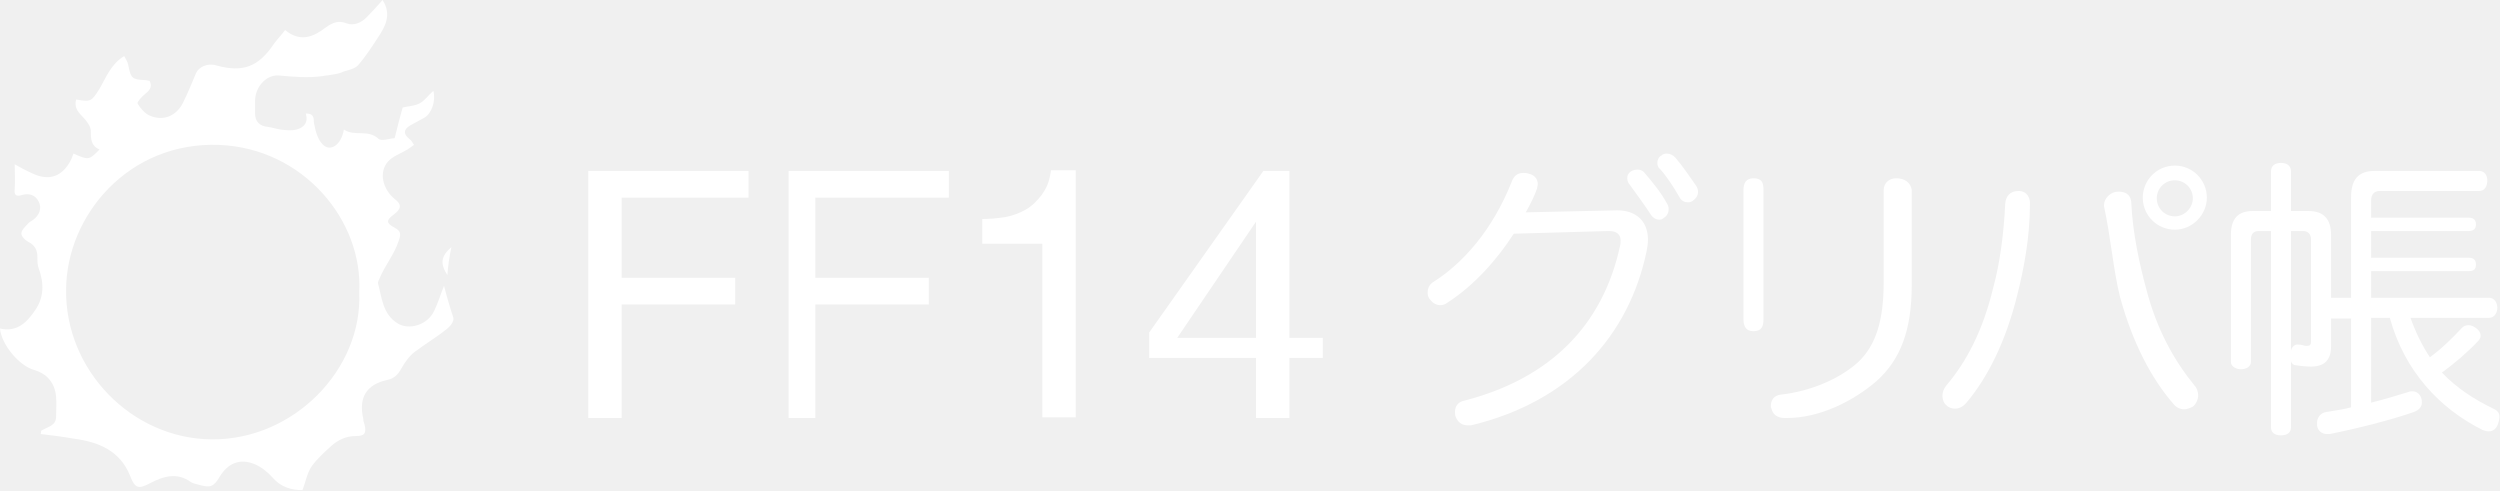
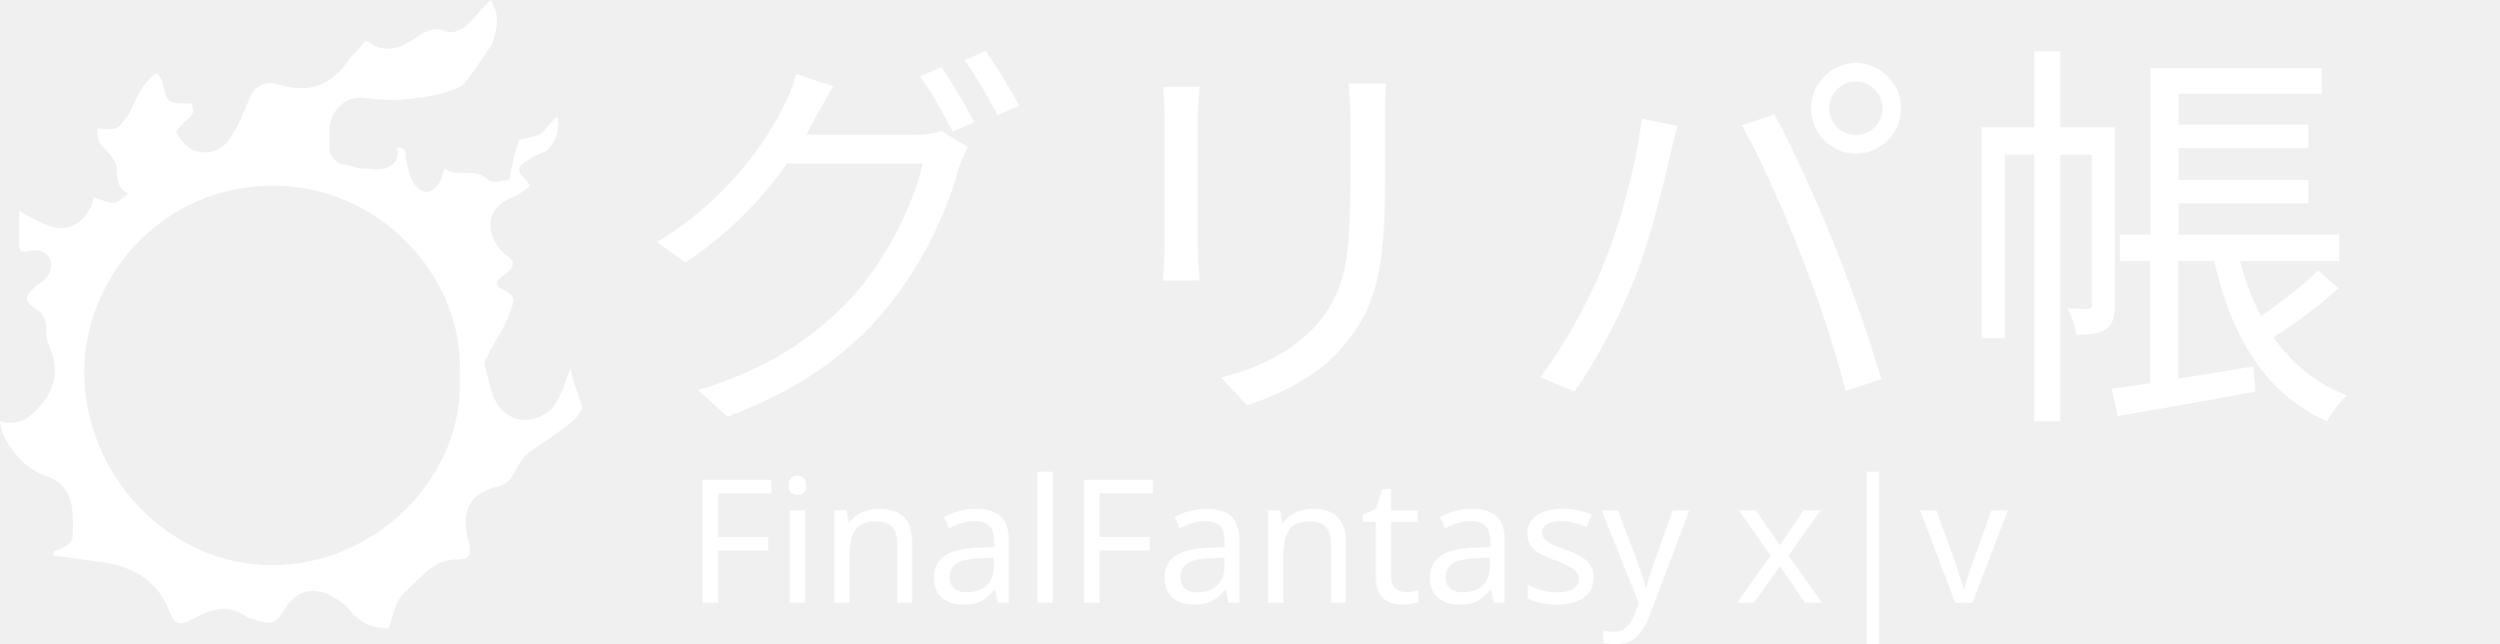
- <svg xmlns="http://www.w3.org/2000/svg" version="1.1" id="レイヤー_1" x="0px" y="0px" viewBox="0 0 374.4 73.4" style="enable-background:new 0 0 374.4 73.4;" xml:space="preserve">
+ <svg xmlns="http://www.w3.org/2000/svg" version="1.1" x="0px" y="0px" viewBox="0 0 130.5 33.6" style="enable-background:new 0 0 130.5 33.6;" xml:space="preserve">
  <style type="text/css">
- 	.st0{fill:#FFFFFF;}
+ 	.st0{display:none;}
+ 	.st1{display:inline;fill:#000615;}
+ 	.st2{display:inline;fill:#001DC2;}
+ 	.st3{fill:#FFFFFF;}
+ 	.st4{font-family:'02UtsukushiMincho';}
+ 	.st5{font-size:21px;}
+ 	.st6{letter-spacing:2;}
+ 	.st7{font-size:9px;}
</style>
-   <g>
-     <path class="st0" d="M250.9,23.6c-0.4-0.4-0.8-0.6-1.3-0.6c-0.3,0-0.6,0.1-0.8,0.3c-0.4,0.2-0.6,0.7-0.6,1.1c0,0.3,0.1,0.7,0.4,0.9   c1,1.1,2.1,2.8,2.9,4.2c0.3,0.6,0.8,0.8,1.3,0.8c0.3,0,0.6-0.1,0.8-0.3c0.4-0.3,0.7-0.7,0.7-1.3c0-0.3-0.1-0.6-0.3-0.9   C253.1,26.5,252,24.9,250.9,23.6z" />
-     <path class="st0" d="M242.2,31.5l-13.7,0.3c0.8-1.4,1.4-2.7,1.7-3.6c0-0.2,0.1-0.4,0.1-0.6c0-0.7-0.4-1.4-1.4-1.6   c-0.3-0.1-0.6-0.1-0.8-0.1c-0.9,0-1.4,0.5-1.7,1.3c-2.9,7.3-7.3,12.2-11.7,15c-0.7,0.4-0.9,1.1-0.9,1.6c0,0.4,0.1,0.8,0.4,1.1   c0.4,0.5,0.9,0.8,1.5,0.8c0.4,0,0.7-0.1,1.1-0.4c3.9-2.5,7.4-6.4,9.9-10.3l14.1-0.4c0.1,0,0.1,0,0.2,0c1.2,0,1.7,0.6,1.7,1.4   c0,0.3,0,0.6-0.1,0.9c-2.6,11.9-10.5,19.8-23.3,23.1c-1,0.2-1.4,0.9-1.4,1.7c0,0.2,0,0.5,0.1,0.7c0.3,0.8,0.9,1.3,1.8,1.3   c0.2,0,0.4,0,0.5,0c15-3.6,23.7-13.6,26.3-26.1c0.1-0.6,0.2-1.1,0.2-1.7C246.8,33.1,245,31.5,242.2,31.5z" />
-     <path class="st0" d="M246.3,25.9c-0.3-0.4-0.7-0.5-1.1-0.5c-0.3,0-0.7,0.1-1,0.3c-0.4,0.3-0.5,0.6-0.5,1c0,0.3,0.1,0.7,0.4,1   c1,1.4,2.2,3,3.1,4.4c0.3,0.5,0.8,0.8,1.3,0.8c0.3,0,0.5-0.1,0.7-0.3c0.4-0.2,0.7-0.7,0.7-1.3c0-0.3-0.1-0.6-0.3-0.9   C248.8,28.9,247.5,27.3,246.3,25.9z" />
-     <path class="st0" d="M284,26.7c-1.1,0-1.9,0.7-1.9,1.8v13.7c0,5.7-1.1,9.5-3.9,12.1c-2.8,2.5-7.1,4.3-11.5,4.8   c-1,0.1-1.5,0.8-1.5,1.7c0,0.2,0,0.2,0.1,0.4c0.2,0.9,0.9,1.4,2,1.4c0.1,0,0.2,0,0.3,0c4.9,0,9.9-2.5,13.4-5.5   c3.7-3.3,5.3-7.8,5.3-14.4V28.4C286.1,27.3,285.2,26.7,284,26.7z" />
-     <path class="st0" d="M262.6,26.7c-1.1,0-1.5,0.7-1.5,1.8v19.3c0,1.1,0.4,1.8,1.5,1.8c1.2,0,1.5-0.7,1.5-1.8V28.4   C264.1,27.3,263.8,26.7,262.6,26.7z" />
-     <path class="st0" d="M302.3,28.6C302.3,28.6,302.2,28.6,302.3,28.6c-1.3,0-1.9,0.8-2,1.9c-0.2,4.4-0.8,9-1.8,12.6   c-1.5,6.3-4,11.1-7,14.6c-0.4,0.5-0.6,1-0.6,1.6c0,0.5,0.2,1.1,0.6,1.4c0.4,0.4,0.9,0.5,1.3,0.5c0.6,0,1.2-0.3,1.7-0.9   c3.2-3.8,5.9-9.2,7.6-16.1c1-3.9,1.9-8.8,1.9-13.4c0,0,0-0.1,0-0.1C304.1,29.7,303.6,28.6,302.3,28.6z" />
-     <path class="st0" d="M325.7,24.8c-2.7,0-4.8,2.2-4.8,4.8c0,2.7,2.2,4.8,4.8,4.8s4.8-2.2,4.8-4.8C330.5,27,328.4,24.8,325.7,24.8z    M325.7,32.4c-1.5,0-2.7-1.2-2.7-2.7c0-1.5,1.2-2.7,2.7-2.7s2.7,1.2,2.7,2.7C328.4,31.1,327.2,32.4,325.7,32.4z" />
-     <path class="st0" d="M321.4,43.2c-1-3.7-2-8.3-2.2-12.6c0-1.2-0.6-1.9-1.9-1.9c0,0-0.1,0-0.1,0c-1.1,0-2.1,1-2.1,2   c0,0.1,0,0.1,0,0.2c1,4.6,1.4,9.6,2.4,13.6c1.9,6.9,4.7,12.2,8,16c0.4,0.5,1,0.8,1.6,0.8c0.4,0,0.9-0.2,1.3-0.4   c0.5-0.4,0.8-1.1,0.8-1.7c0-0.5-0.2-1.1-0.5-1.4C325.6,54,323,49.4,321.4,43.2z" />
-     <path class="st0" d="M373.4,61.2c-2.9-1.4-5.5-3.1-7.7-5.4c1.8-1.3,3.9-3.1,5.4-4.7c0.2-0.2,0.4-0.5,0.4-0.8c0-0.4-0.2-0.8-0.6-1.1   c-0.4-0.3-0.8-0.5-1.2-0.5c-0.4,0-0.7,0.1-1,0.4c-1.3,1.4-3.1,3.2-4.8,4.4c-1.2-1.8-2.2-3.9-2.9-5.9h11.8c0.7,0,1.2-0.7,1.2-1.5   c0-0.7-0.4-1.5-1.2-1.5h-17.7v-4h14.6c0.7,0,1.1-0.2,1.1-1c0-0.7-0.4-1-1.1-1h-14.6v-4h14.6c0.7,0,1.1-0.3,1.1-1s-0.4-1-1.1-1   h-14.6V30c0-0.8,0.4-1.4,1.3-1.4h14.9c0.8,0,1.2-0.7,1.2-1.6c0-0.7-0.4-1.4-1.2-1.4h-15.7c-2.5,0-3.5,1.4-3.5,3.9v15.1h-3v-9.4   c0-2.5-1.2-3.6-3.4-3.6h-2.6v-5.9c0-0.8-0.5-1.3-1.5-1.3c-0.9,0-1.5,0.4-1.5,1.3v5.9h-2.7c-2.2,0-3.3,1.1-3.3,3.6v19   c0,0.7,0.8,1.1,1.5,1.1c0.8,0,1.5-0.4,1.5-1.1V35.9c0-0.9,0.4-1.3,1.2-1.3h1.8V64c0,0.8,0.6,1.2,1.5,1.2c0.9,0,1.5-0.4,1.5-1.2V54   c0,0.4,0.4,0.7,0.7,0.7c0.6,0.1,1.6,0.2,2.3,0.2c1.9,0,3-0.9,3-3v-4.2h3v13.3c-1,0.3-2.6,0.5-3.7,0.7c-0.9,0.1-1.4,0.9-1.4,1.6   c0,0.1,0,0.3,0,0.4c0.1,0.8,0.7,1.3,1.5,1.3c0.1,0,0.3,0,0.4,0c4-0.8,9.2-2.1,12.6-3.3c0.8-0.3,1.2-0.8,1.2-1.4   c0-0.2,0-0.4-0.1-0.7c-0.2-0.6-0.7-1-1.3-1c-0.2,0-0.4,0-0.6,0.1c-1.6,0.5-3.6,1.1-5.6,1.6V47.6h2.8c2.2,8,7.5,13.6,13.9,16.8   c0.3,0.1,0.6,0.2,0.9,0.2c0.6,0,1.1-0.3,1.4-1.1c0.1-0.3,0.2-0.7,0.2-0.9C374.4,62,374.1,61.5,373.4,61.2z M346.1,51.1   c0,0.6-0.2,0.7-0.7,0.7c-0.4,0-0.6-0.2-1.3-0.2c0,0-0.1,0-0.1,0c-0.4,0-0.9,0.5-0.9,1v-18h1.8c0.7,0,1.2,0.4,1.2,1.3V51.1z" />
-     <polygon class="st0" points="88.1,62.6 93.1,62.6 93.1,45.6 110.1,45.6 110.1,41.6 93.1,41.6 93.1,29.6 112.1,29.6 112.1,25.6    88.1,25.6  " />
-     <polygon class="st0" points="118.1,62.6 122.1,62.6 122.1,45.6 139.1,45.6 139.1,41.6 122.1,41.6 122.1,29.6 142.1,29.6    142.1,25.6 118.1,25.6  " />
-     <path class="st0" d="M156,29.2c-0.7,0.9-1.5,1.7-2.4,2.2c-0.9,0.5-1.9,0.9-3,1.1c-1.2,0.2-2.5,0.3-3.5,0.3v3.7h9v26h5v-37h-3.7   C157.1,27.6,156.6,28.3,156,29.2z" />
-     <path class="st0" d="M193.1,25.6h-3.9l-17.1,24.2v3.8h16v9h5v-9h5v-3h-5V25.6z M176.3,50.6l11.8-17.4v17.4H176.3z" />
-     <path class="st0" d="M66.5,42.8c-0.5,1.2-0.9,2.6-1.5,3.8c-1,2.1-3.8,2.9-5.5,1.8c-2.2-1.4-2.3-3.8-2.9-6c0-0.2,0.1-0.4,0.2-0.6   c0.8-2,2.2-3.6,2.9-5.7c0.4-1.1,0.3-1.5-0.6-2c-1.3-0.7-1.3-1.1-0.1-2c1.1-0.8,1.2-1.5,0.1-2.3c-1.8-1.5-2.4-4-1-5.6   c0.7-0.8,1.9-1.2,2.9-1.8c0.3-0.2,0.6-0.4,1-0.7c-0.2-0.3-0.4-0.7-0.7-0.9c-0.9-0.7-0.9-1.4,0.1-2c0.7-0.4,1.5-0.8,2.2-1.2   c1-0.6,1.7-2.4,1.3-4c-0.8,0.7-1.3,1.5-2.1,1.9c-0.8,0.4-1.7,0.4-2.5,0.6c-0.4,1.5-0.8,2.9-1.2,4.6c-0.7,0-1.9,0.5-2.4,0.1   c-1.6-1.5-3.6-0.3-5.2-1.4c-0.4,2.4-2.1,3.4-3.2,2.2c-0.8-0.8-1.1-2.2-1.3-3.3C47,17.5,46.9,17,45.8,17c0.4,1.4-0.3,2.1-1.4,2.4   c-0.8,0.2-1.6,0.1-2.4,0c-0.6-0.1-1.2-0.3-1.9-0.4c-1.2-0.1-1.9-0.8-1.9-2c0-0.6,0-1.3,0-1.9c0-2,1.6-3.9,3.5-3.8   c2.2,0.2,4.4,0.4,6.6,0.1c0.4-0.1,0.9-0.1,1.3-0.2c0.7-0.1,1.3-0.2,1.9-0.5c0.7-0.2,1.6-0.4,2.1-0.9C54.9,8.3,55.9,6.7,57,5   c1.2-1.9,1.3-3.4,0.3-5c-0.8,0.9-1.6,1.8-2.4,2.6c-0.8,0.8-1.9,1.3-3,0.9c-1.2-0.5-2.1-0.1-3.1,0.6C47,5.5,45,6.4,42.7,4.5   c-0.6,0.8-1.2,1.4-1.7,2.1c-2.3,3.4-4.6,4.3-8.6,3.2c-1.3-0.4-2.7,0.2-3.1,1.3c-0.6,1.4-1.2,2.9-1.9,4.3c-1,2-3,2.8-5,1.9   c-0.7-0.3-1.4-1.1-1.8-1.8c-0.1-0.2,0.6-1,1.1-1.4c0.6-0.5,1.2-1,0.7-2c-0.2,0-0.4-0.1-0.6-0.1c-2-0.1-2.2-0.2-2.6-2.3   c-0.1-0.5-0.4-0.9-0.6-1.3c-2,1.2-2.7,3.2-3.7,4.9c-1.2,1.9-1.3,2-3.5,1.6c-0.3,1.1,0.2,1.8,0.9,2.5c0.6,0.6,1.3,1.5,1.3,2.2   c0,1.2,0,2.2,1.3,2.8C13.3,24,13.3,24,11,23c-0.1,0.3-0.2,0.5-0.3,0.8c-1.3,2.7-3.4,3.4-6,2.1c-0.9-0.4-1.8-0.9-2.5-1.3   c0,1.3,0.1,2.5,0,3.7c-0.1,0.9,0.2,1.2,1.1,0.9c1.1-0.3,2,0,2.5,1c0.5,1,0.1,2-0.8,2.7c-0.3,0.2-0.7,0.4-0.9,0.7   C3.7,34,3.2,34.5,3.2,35c0,0.4,0.6,1,1,1.2c1,0.5,1.4,1.2,1.4,2.3c0,0.6,0,1.2,0.2,1.7c0.8,2.2,0.8,4.3-0.5,6.2   c-1.2,1.8-2.7,3.4-5.3,2.8c0.2,2.4,2.9,5.6,5.1,6.2c0.7,0.2,1.5,0.6,2,1.1c1.7,1.7,1.3,3.8,1.3,5.9c0,1.4-1.3,1.5-2.2,2.1   c-0.1,0,0,0.1-0.1,0.5c1.7,0.2,3.3,0.4,5,0.7c3.7,0.5,6.9,1.8,8.4,5.6c0.7,1.8,1.2,2,2.9,1.1c2.1-1.1,4.1-1.7,6.2-0.2   c0.3,0.2,0.8,0.3,1.2,0.4c1.7,0.5,2.2,0.3,3.1-1.2c1.2-2,3-2.8,5.2-1.9c1,0.4,2,1.2,2.7,2c1.3,1.5,2.9,1.9,4.5,1.9   c0.5-1.3,0.7-2.6,1.4-3.6c0.8-1.1,1.9-2.1,2.9-3c1-0.9,2.2-1.5,3.7-1.5c1.3,0,1.6-0.4,1.3-1.7c-0.1-0.3-0.2-0.6-0.2-0.9   c-0.7-3.1,0.4-5.1,3.6-5.8c1-0.2,1.6-0.8,2.1-1.7c0.5-0.9,1.2-1.9,2-2.5c1.6-1.2,3.3-2.2,4.9-3.5c0.5-0.4,1-1.1,0.9-1.6   C67.4,46.1,66.9,44.4,66.5,42.8z M31.7,65.8c-12-0.1-22-10.4-21.8-22.5c0.1-11.1,9.4-22.1,22.9-21.6C45.4,22.2,54.4,33,53.8,43.8   C54.3,55.3,44,65.9,31.7,65.8z" />
-     <path class="st0" d="M67.6,37c-1.6,1.4-1.7,2.5-0.6,4.2C67.1,39.7,67.3,38.5,67.6,37z" />
+   <g id="レイヤー_2" class="st0">
+     <rect x="-35.2" y="-24.8" class="st1" width="194.7" height="82.5" />
+   </g>
+   <g id="レイヤー_1">
+     <g id="レイヤー_2_1_" class="st0">
+       <rect x="-44.4" y="-34.9" class="st2" width="253" height="116" />
+     </g>
+     <path class="st3" d="M29.8,19.2c-0.2,0.5-0.4,1.2-0.7,1.7c-0.4,0.9-1.7,1.3-2.5,0.8c-1-0.6-1-1.7-1.3-2.7c0-0.1,0-0.2,0.1-0.3   c0.4-0.9,1-1.6,1.3-2.6c0.2-0.5,0.1-0.7-0.3-0.9c-0.6-0.3-0.6-0.5,0-0.9c0.5-0.4,0.5-0.7,0-1c-0.8-0.7-1.1-1.8-0.4-2.5   c0.3-0.4,0.9-0.5,1.3-0.8c0.1-0.1,0.3-0.2,0.4-0.3c-0.1-0.1-0.2-0.3-0.3-0.4C27,9,27,8.7,27.5,8.4c0.3-0.2,0.7-0.4,1-0.5   c0.4-0.3,0.8-1.1,0.6-1.8c-0.4,0.3-0.6,0.7-0.9,0.9c-0.4,0.2-0.8,0.2-1.1,0.3c-0.2,0.7-0.4,1.3-0.5,2.1c-0.3,0-0.9,0.2-1.1,0   c-0.7-0.7-1.6-0.1-2.3-0.6c-0.2,1.1-0.9,1.5-1.4,1c-0.4-0.4-0.5-1-0.6-1.5c0-0.4,0-0.6-0.5-0.6c0.2,0.6-0.1,0.9-0.6,1.1   c-0.4,0.1-0.7,0-1.1,0c-0.3,0-0.5-0.1-0.9-0.2c-0.5,0-0.9-0.4-0.9-0.9c0-0.3,0-0.6,0-0.9c0-0.9,0.7-1.7,1.6-1.7c1,0.1,2,0.2,3,0   c0.2,0,0.4,0,0.6-0.1c0.3,0,0.6-0.1,0.9-0.2s0.7-0.2,0.9-0.4c0.6-0.7,1-1.4,1.5-2.1C26,1.4,26.1,0.7,25.6,0   c-0.4,0.4-0.7,0.8-1.1,1.2s-0.9,0.6-1.3,0.4c-0.5-0.2-0.9,0-1.4,0.3c-0.8,0.6-1.7,1-2.7,0.2c-0.3,0.4-0.5,0.6-0.8,0.9   c-1,1.5-2.1,1.9-3.8,1.4c-0.6-0.2-1.2,0.1-1.4,0.6c-0.3,0.6-0.5,1.3-0.9,1.9c-0.4,0.9-1.3,1.3-2.2,0.9C9.7,7.6,9.4,7.3,9.2,6.9   c0-0.1,0.3-0.4,0.5-0.6C10,6.1,10.2,5.9,10,5.4c-0.1,0-0.2,0-0.3,0c-0.9,0-1-0.1-1.2-1c0-0.2-0.2-0.4-0.3-0.6   C7.4,4.3,7.1,5.2,6.7,6C6.1,6.8,6.1,6.8,5.1,6.7C5,7.2,5.2,7.5,5.5,7.8s0.6,0.7,0.6,1c0,0.5,0,1,0.6,1.3C6,10.7,6,10.7,4.9,10.3   c0,0.1-0.1,0.2-0.1,0.4c-0.6,1.2-1.5,1.5-2.7,0.9C1.7,11.4,1.3,11.2,1,11c0,0.6,0,1.1,0,1.7c0,0.4,0.1,0.5,0.5,0.4   c0.5-0.1,0.9,0,1.1,0.4c0.2,0.4,0,0.9-0.4,1.2c-0.1,0.1-0.3,0.2-0.4,0.3c-0.2,0.2-0.4,0.4-0.4,0.6c0,0.2,0.3,0.4,0.4,0.5   c0.4,0.2,0.6,0.5,0.6,1c0,0.3,0,0.5,0.1,0.8C3,19,3,19.9,2.4,20.8C1.8,21.6,1.2,22.3,0,22c0.1,1.1,1.3,2.5,2.3,2.8   c0.3,0.1,0.7,0.3,0.9,0.5C3.9,26,3.8,27,3.8,27.9c0,0.6-0.6,0.7-1,0.9c0,0,0,0,0,0.2c0.8,0.1,1.5,0.2,2.2,0.3   c1.7,0.2,3.1,0.8,3.8,2.5c0.3,0.8,0.5,0.9,1.3,0.5c0.9-0.5,1.8-0.8,2.8-0.1c0.1,0.1,0.4,0.1,0.5,0.2c0.8,0.2,1,0.1,1.4-0.5   c0.5-0.9,1.3-1.3,2.3-0.9c0.4,0.2,0.9,0.5,1.2,0.9c0.6,0.7,1.3,0.9,2,0.9c0.2-0.6,0.3-1.2,0.6-1.6c0.4-0.5,0.9-0.9,1.3-1.3   s1-0.7,1.7-0.7c0.6,0,0.7-0.2,0.6-0.8c0-0.1-0.1-0.3-0.1-0.4c-0.3-1.4,0.2-2.3,1.6-2.6c0.4-0.1,0.7-0.4,0.9-0.8   c0.2-0.4,0.5-0.9,0.9-1.1c0.7-0.5,1.5-1,2.2-1.6c0.2-0.2,0.4-0.5,0.4-0.7C30.2,20.6,29.9,19.9,29.8,19.2z M14.2,29.5   c-5.4,0-9.8-4.7-9.8-10.1c0-5,4.2-9.9,10.2-9.7c5.6,0.2,9.7,5.1,9.4,9.9C24.3,24.8,19.7,29.5,14.2,29.5z" />
+     <text transform="matrix(1 0 0 1 33.0932 20.2994)" class="st3 st4 st5 st6">グリパ帳</text>
+     <text transform="matrix(1 0 0 1 35.81 31.4665)" class="st3 st4 st7">FinalFantasy x|v</text>
  </g>
</svg>
